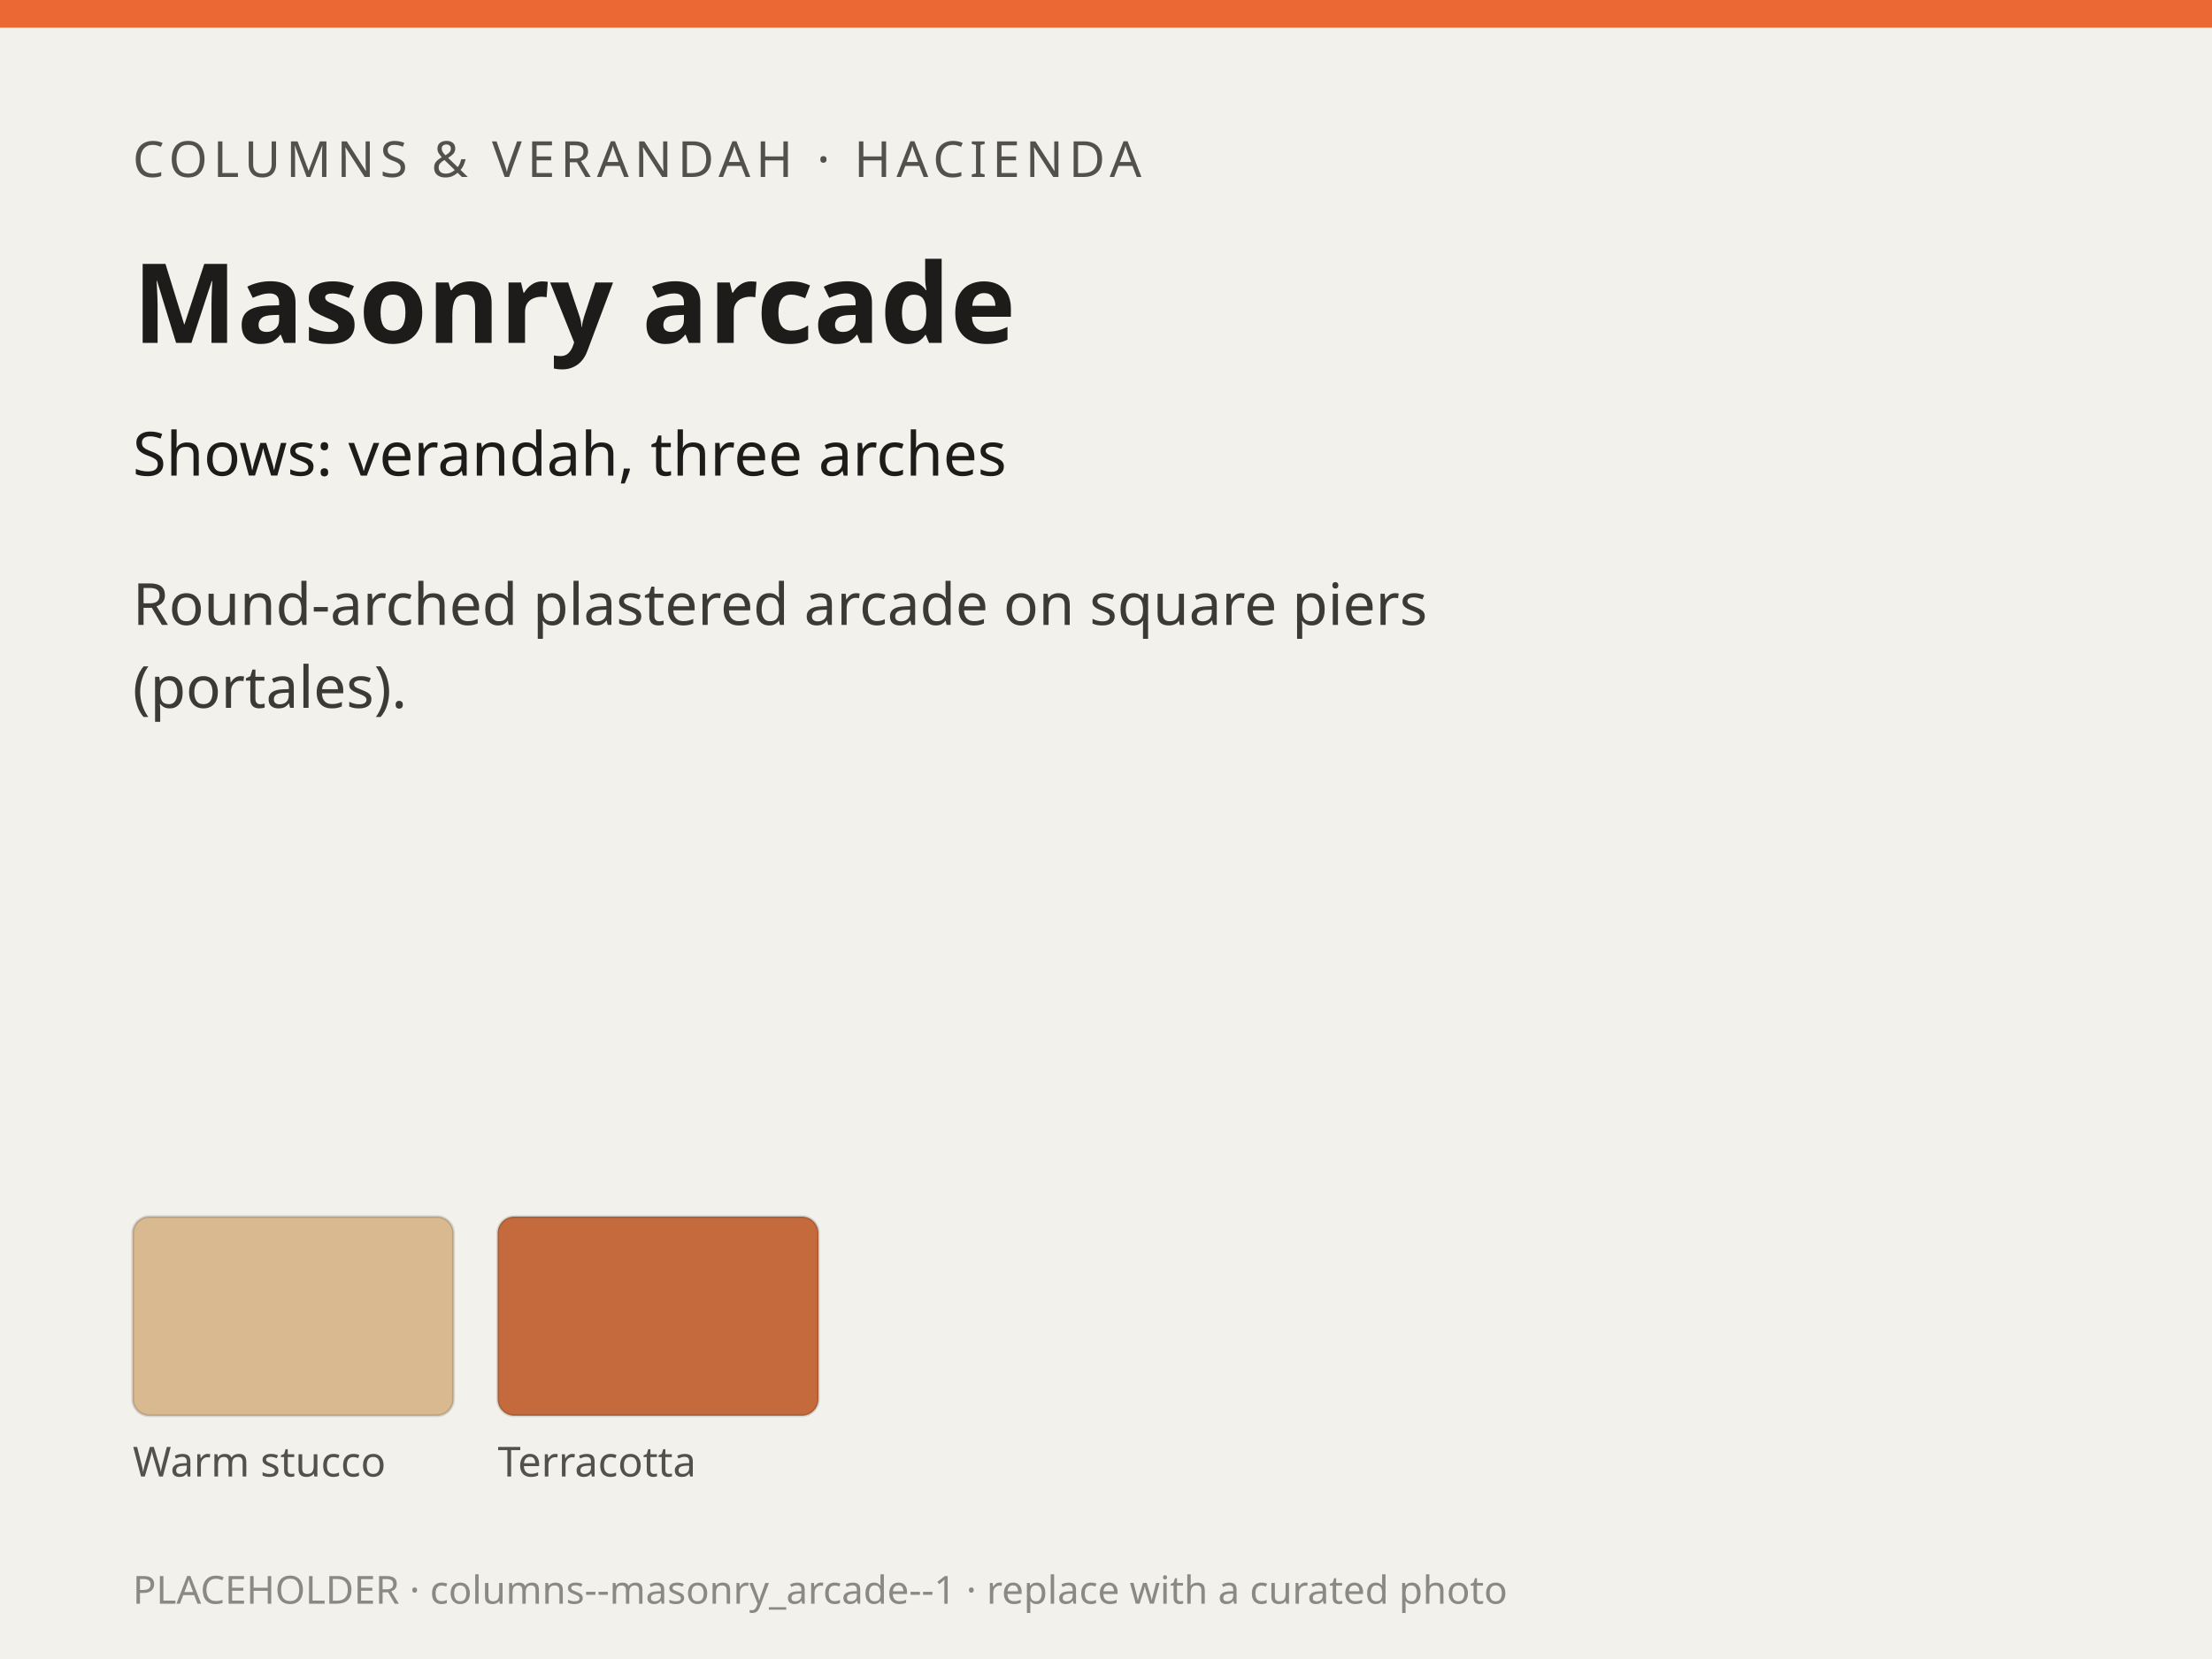
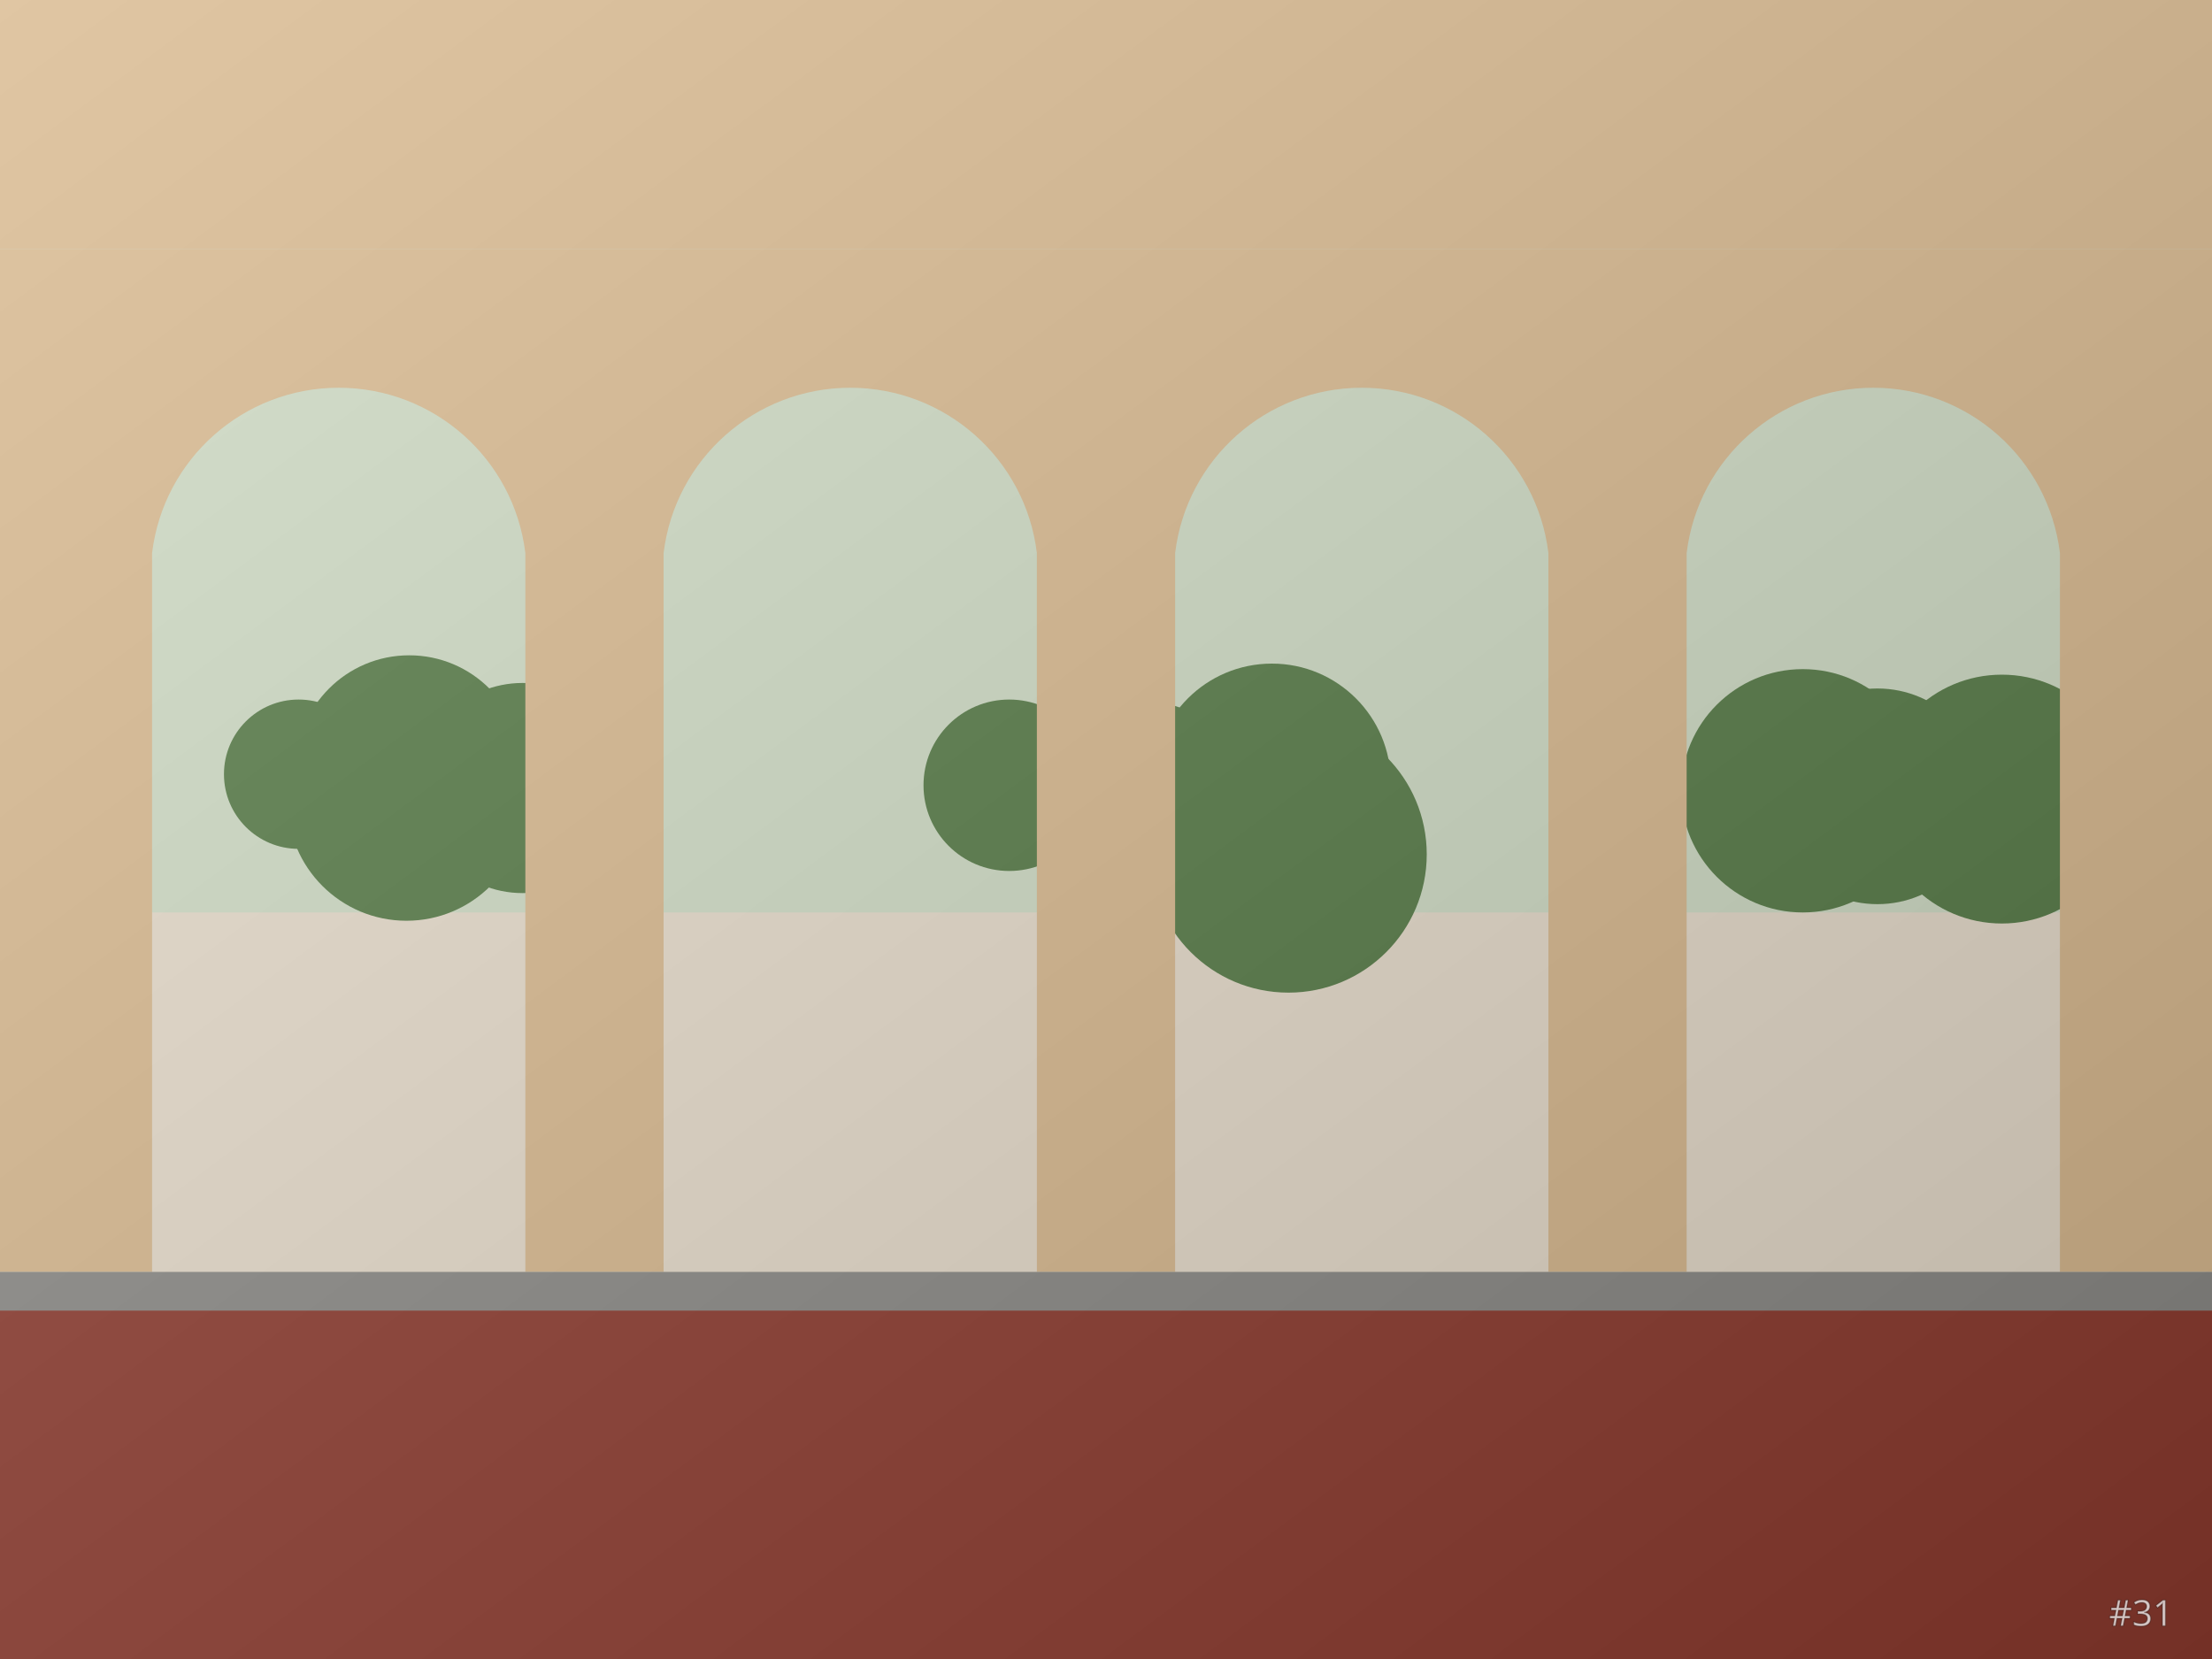
- <svg xmlns="http://www.w3.org/2000/svg" viewBox="0 0 800 600" width="800" height="600" font-family="system-ui, sans-serif">
-   <rect width="800" height="600" fill="#f3f1ec" />
-   <rect width="800" height="10" fill="#eb6834" />
-   <text x="48" y="64" font-size="18" fill="#52514e" letter-spacing="2">COLUMNS &amp; VERANDAH · HACIENDA</text>
-   <text x="48" y="124" font-size="40" font-weight="600" fill="#1d1c1a">Masonry arcade</text>
-   <text x="48" y="172" font-size="22" fill="#1d1c1a">Shows: verandah, three arches</text>
-   <text x="48" y="226" font-size="21" fill="#3b3a37">
-     <tspan x="48" dy="0">Round-arched plastered arcade on square piers</tspan>
-     <tspan x="48" dy="30">(portales).</tspan>
-   </text>
-   <rect x="48" y="440" width="116" height="72" rx="6" fill="#d9b98f" stroke="#0002" />
-   <text x="48" y="534" font-size="15" fill="#52514e">Warm stucco</text>
-   <rect x="180" y="440" width="116" height="72" rx="6" fill="#c46a3d" stroke="#0002" />
-   <text x="180" y="534" font-size="15" fill="#52514e">Terracotta</text>
-   <text x="48" y="580" font-size="14" fill="#8a8984">PLACEHOLDER · columns--masonry_arcade--1 · replace with a curated photo</text>
+ <svg xmlns="http://www.w3.org/2000/svg" viewBox="0 0 800 600" width="800" height="600">
+   <defs>
+     <linearGradient id="light" x1="0" y1="0" x2="1" y2="1">
+       <stop offset="0" stop-color="#fff" stop-opacity=".18" />
+       <stop offset="1" stop-color="#000" stop-opacity=".18" />
+     </linearGradient>
+   </defs>
+   <rect x="0" y="0" width="800" height="600" fill="#e6dccb" />
+   <rect x="0" y="0" width="800" height="330" fill="#cfdcc4" />
+   <circle cx="147" cy="290" r="43" fill="#557a45" />
+   <circle cx="148" cy="278" r="41" fill="#557a45" />
+   <circle cx="108" cy="280" r="27" fill="#557a45" />
+   <circle cx="189" cy="285" r="38" fill="#557a45" />
+   <circle cx="460" cy="283" r="43" fill="#557a45" />
+   <circle cx="416" cy="285" r="31" fill="#557a45" />
+   <circle cx="365" cy="284" r="31" fill="#557a45" />
+   <circle cx="466" cy="309" r="50" fill="#557a45" />
+   <circle cx="652" cy="286" r="44" fill="#557a45" />
+   <circle cx="724" cy="289" r="45" fill="#557a45" />
+   <circle cx="679" cy="288" r="39" fill="#557a45" />
+   <circle cx="654" cy="296" r="31" fill="#557a45" />
+   <rect x="0" y="0" width="800" height="90" fill="#d9b98f" />
+   <path d="M0,90 H800 V460 H0 Z M55,460 V200 A68,68 0 0 1 190,200 V460 Z M240,460 V200 A68,68 0 0 1 375,200 V460 Z M425,460 V200 A68,68 0 0 1 560,200 V460 Z M610,460 V200 A68,68 0 0 1 745,200 V460 Z" fill="#d9b98f" fill-rule="evenodd" />
+   <rect x="0" y="470" width="800" height="130" fill="#8e3b2e" />
+   <rect x="0" y="460" width="800" height="14" fill="#8b8a86" />
+   <rect width="800" height="600" fill="url(#light)" />
+   <text x="786" y="588" font-family="system-ui, sans-serif" font-size="13" fill="#ffffff" fill-opacity=".75" text-anchor="end" stroke="#000" stroke-opacity=".25" stroke-width=".5">#31</text>
</svg>
